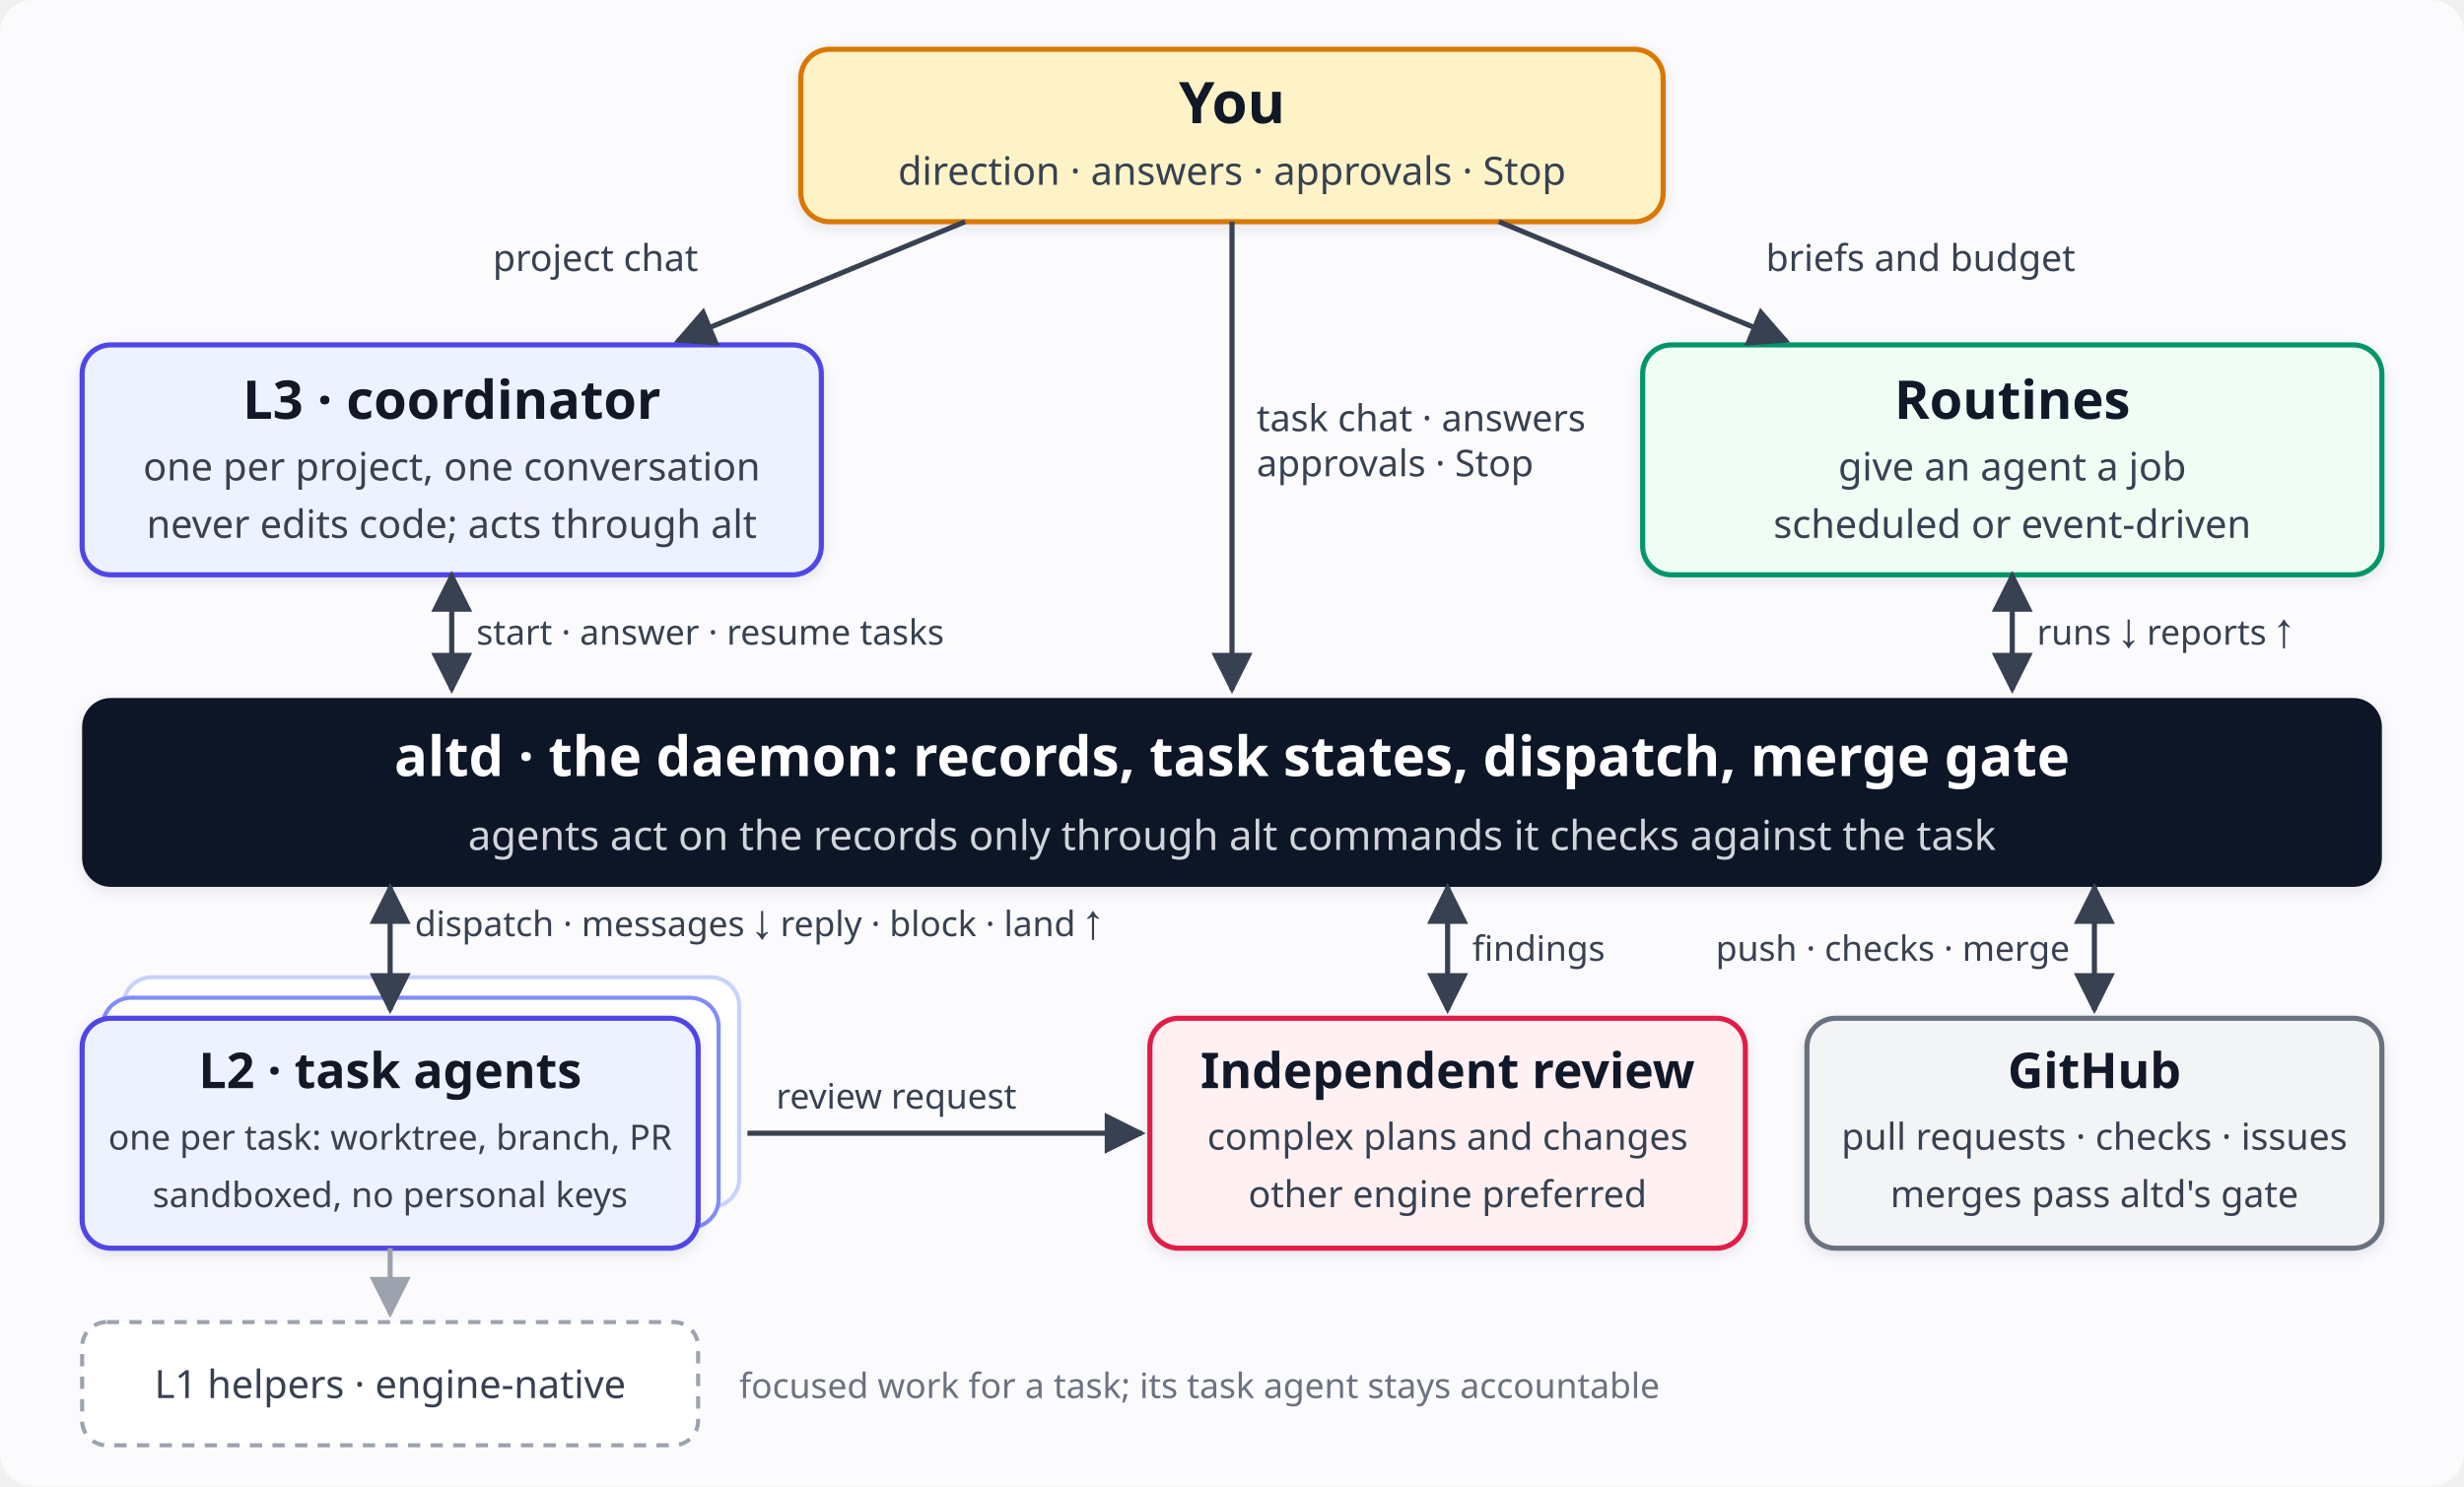
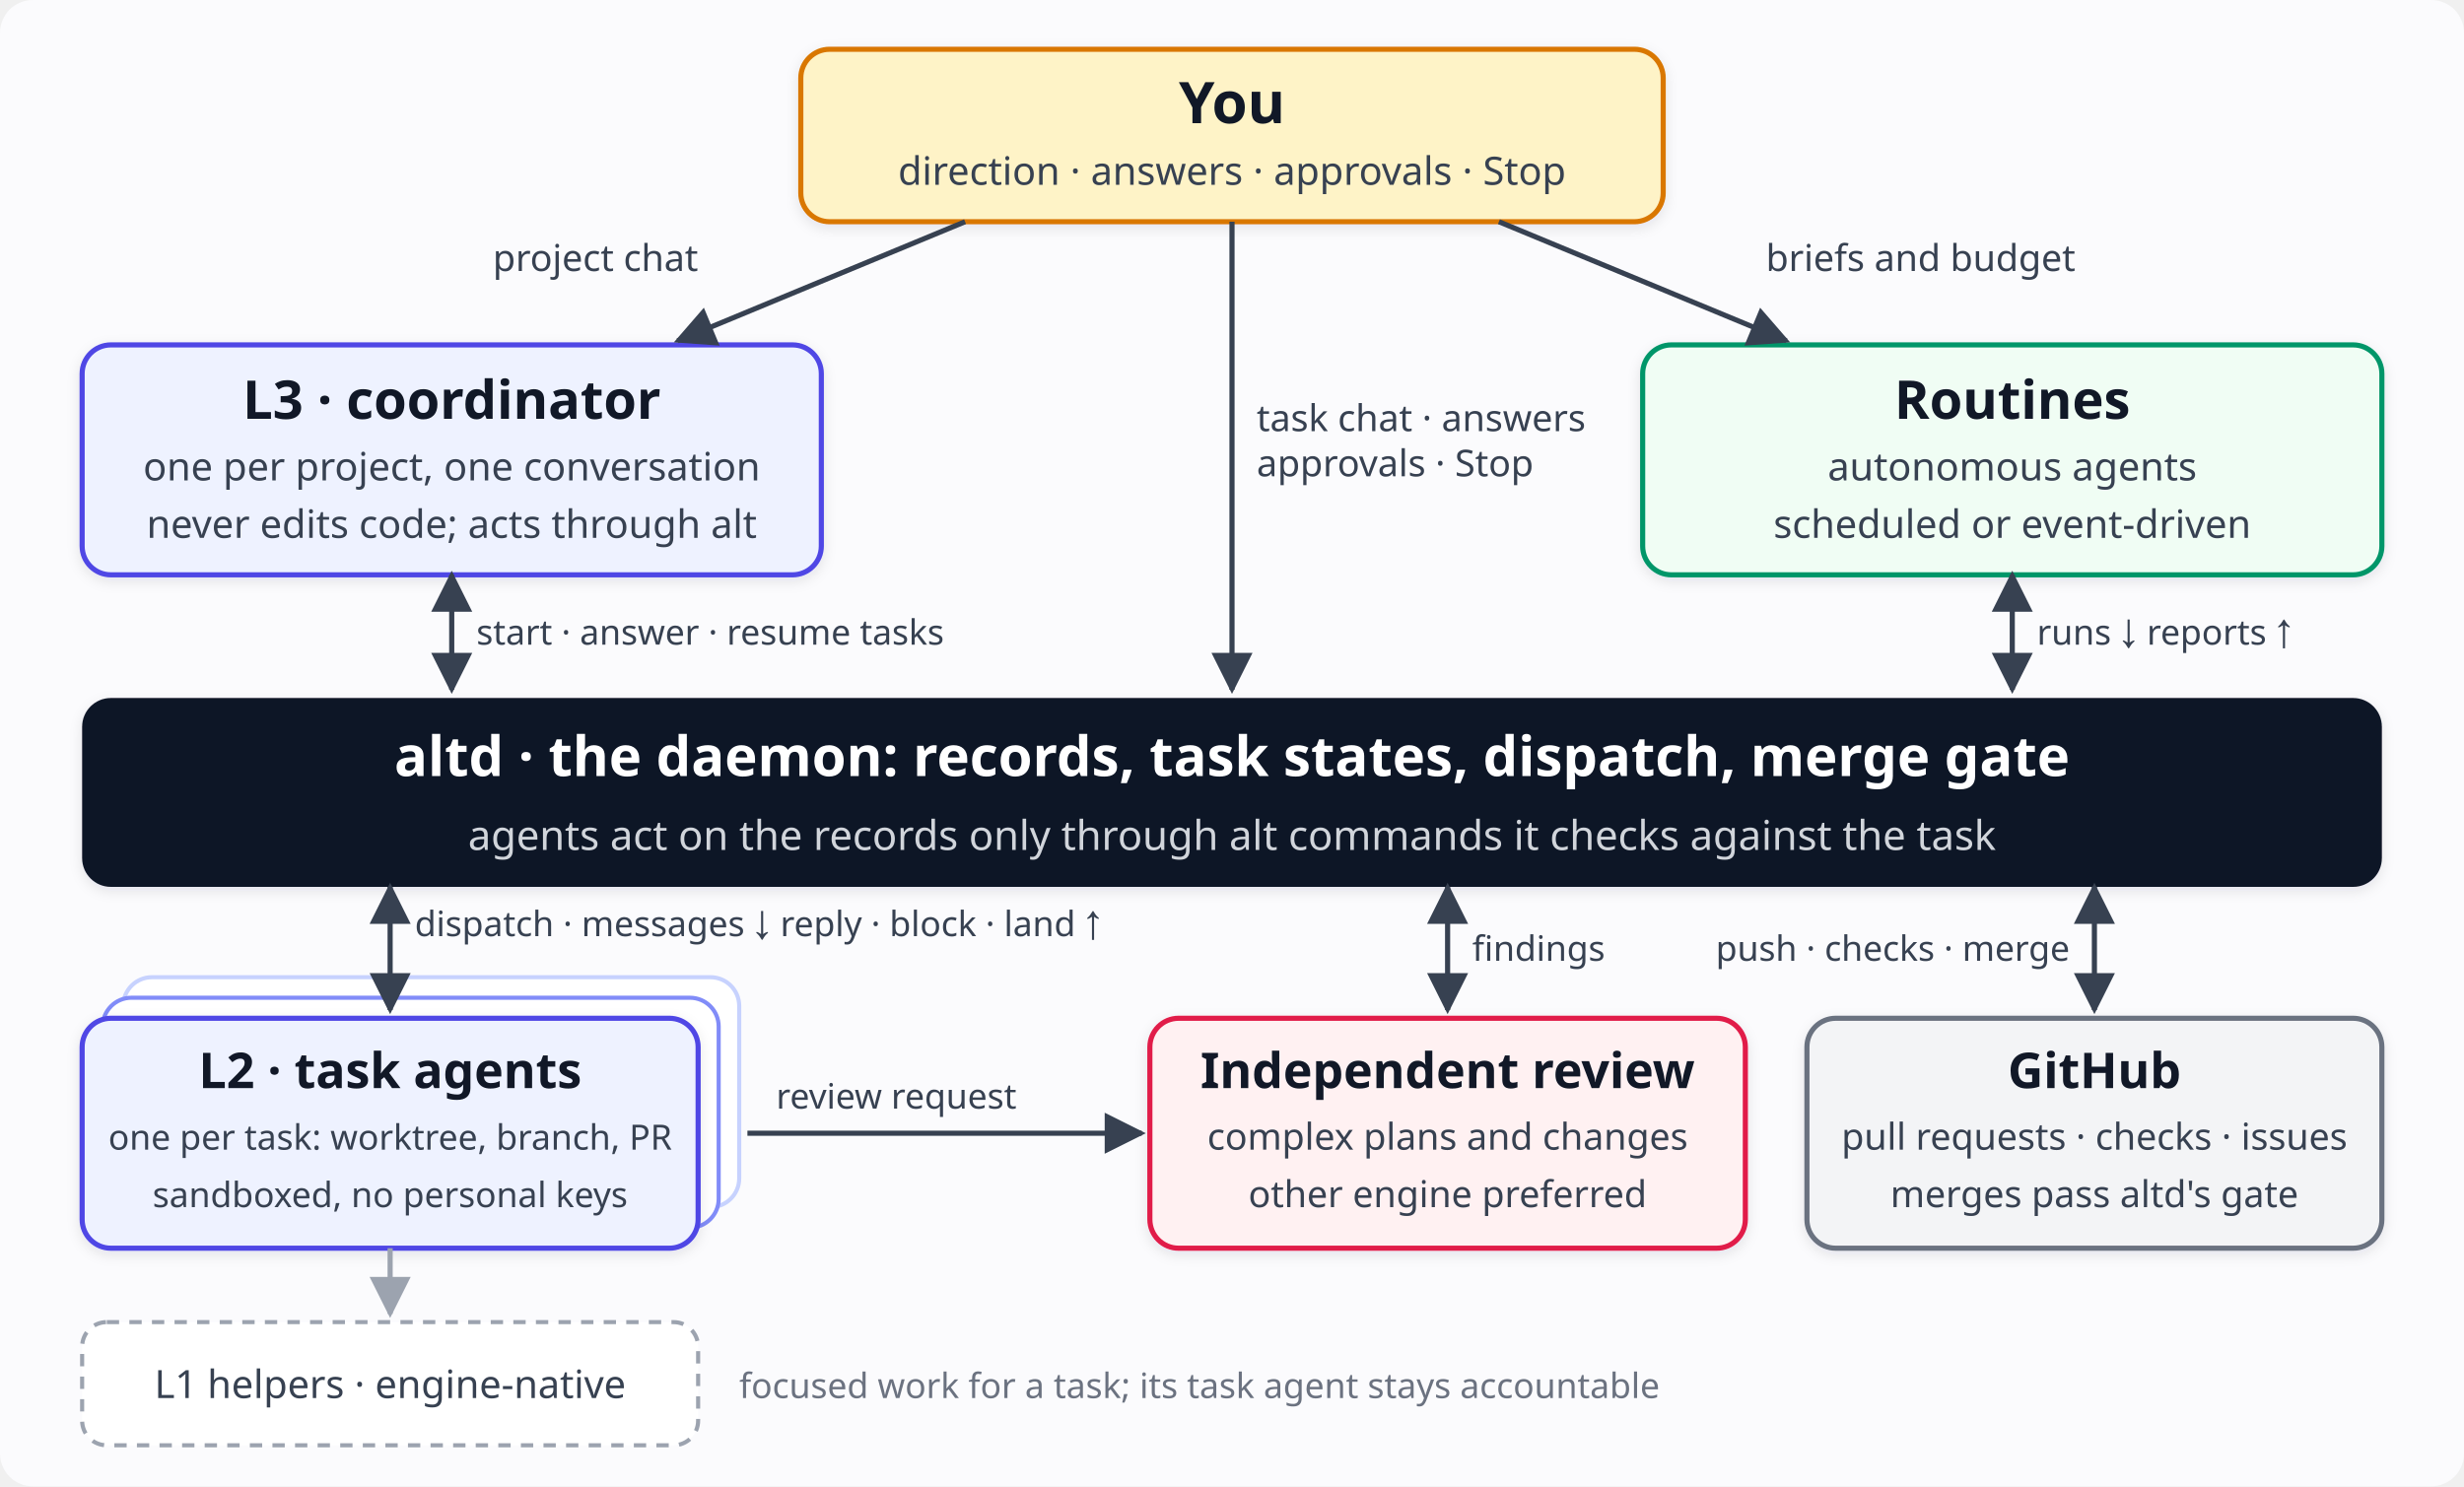
<svg xmlns="http://www.w3.org/2000/svg" viewBox="0 0 1200 724" width="1200" height="724" font-family="-apple-system,BlinkMacSystemFont,'Segoe UI','Noto Sans',Helvetica,Arial,sans-serif">
  <defs>
    <filter id="s" x="-10%" y="-20%" width="120%" height="160%">
      <feDropShadow dx="0" dy="2" stdDeviation="3" flood-color="#0f172a" flood-opacity=".10" />
    </filter>
    <marker id="a" viewBox="0 0 10 10" refX="9" refY="5" markerWidth="8" markerHeight="8" orient="auto-start-reverse">
      <path d="M0 0 L10 5 L0 10 z" fill="#374151" />
    </marker>
    <marker id="g" viewBox="0 0 10 10" refX="9" refY="5" markerWidth="8" markerHeight="8" orient="auto-start-reverse">
      <path d="M0 0 L10 5 L0 10 z" fill="#9ca3af" />
    </marker>
  </defs>
  <rect width="1200" height="724" rx="16" fill="#fbfbfd" />
  <rect x="390" y="24" width="420" height="84" rx="14" fill="#fef3c7" stroke="#d97706" stroke-width="2.5" filter="url(#s)" />
  <text x="600" y="60" text-anchor="middle" font-size="28" font-weight="700" fill="#111827">You</text>
  <text x="600" y="90" text-anchor="middle" font-size="19" fill="#374151">direction · answers · approvals · Stop</text>
  <rect x="40" y="168" width="360" height="112" rx="14" fill="#eef2ff" stroke="#4f46e5" stroke-width="2.5" filter="url(#s)" />
  <text x="220" y="204" text-anchor="middle" font-size="26" font-weight="700" fill="#111827">L3 · coordinator</text>
  <text x="220" y="234" text-anchor="middle" font-size="19" fill="#374151">one per project, one conversation</text>
  <text x="220" y="262" text-anchor="middle" font-size="19" fill="#374151">never edits code; acts through alt</text>
  <rect x="800" y="168" width="360" height="112" rx="14" fill="#f0fdf4" stroke="#059669" stroke-width="2.5" filter="url(#s)" />
  <text x="980" y="204" text-anchor="middle" font-size="26" font-weight="700" fill="#111827">Routines</text>
-   <text x="980" y="234" text-anchor="middle" font-size="19" fill="#374151">give an agent a job</text>
+   <text x="980" y="234" text-anchor="middle" font-size="19" fill="#374151">autonomous agents</text>
  <text x="980" y="262" text-anchor="middle" font-size="19" fill="#374151">scheduled or event-driven</text>
  <rect x="40" y="340" width="1120" height="92" rx="14" fill="#111827" filter="url(#s)" />
  <text x="600" y="378" text-anchor="middle" font-size="27" font-weight="700" fill="#ffffff">altd · the daemon: records, task states, dispatch, merge gate</text>
  <text x="600" y="414" text-anchor="middle" font-size="20" fill="#d1d5db">agents act on the records only through alt commands it checks against the task</text>
  <rect x="60" y="476" width="300" height="112" rx="14" fill="#ffffff" stroke="#c7d2fe" stroke-width="2" />
  <rect x="50" y="486" width="300" height="112" rx="14" fill="#ffffff" stroke="#818cf8" stroke-width="2" />
  <rect x="40" y="496" width="300" height="112" rx="14" fill="#eef2ff" stroke="#4f46e5" stroke-width="2.5" filter="url(#s)" />
  <text x="190" y="530" text-anchor="middle" font-size="24" font-weight="700" fill="#111827">L2 · task agents</text>
  <text x="190" y="560" text-anchor="middle" font-size="17" fill="#374151">one per task: worktree, branch, PR</text>
  <text x="190" y="588" text-anchor="middle" font-size="17" fill="#374151">sandboxed, no personal keys</text>
  <rect x="560" y="496" width="290" height="112" rx="14" fill="#fff1f2" stroke="#e11d48" stroke-width="2.5" filter="url(#s)" />
  <text x="705" y="530" text-anchor="middle" font-size="24" font-weight="700" fill="#111827">Independent review</text>
  <text x="705" y="560" text-anchor="middle" font-size="18" fill="#374151">complex plans and changes</text>
  <text x="705" y="588" text-anchor="middle" font-size="18" fill="#374151">other engine preferred</text>
  <rect x="880" y="496" width="280" height="112" rx="14" fill="#f3f4f6" stroke="#6b7280" stroke-width="2.5" filter="url(#s)" />
  <text x="1020" y="530" text-anchor="middle" font-size="24" font-weight="700" fill="#111827">GitHub</text>
  <text x="1020" y="560" text-anchor="middle" font-size="18" fill="#374151">pull requests · checks · issues</text>
  <text x="1020" y="588" text-anchor="middle" font-size="18" fill="#374151">merges pass altd's gate</text>
  <rect x="40" y="644" width="300" height="60" rx="12" fill="#ffffff" stroke="#9ca3af" stroke-width="2" stroke-dasharray="6 5" />
  <text x="190" y="681" text-anchor="middle" font-size="19" fill="#374151">L1 helpers · engine-native</text>
  <line x1="190" y1="608" x2="190" y2="640" stroke="#9ca3af" stroke-width="2.5" marker-end="url(#g)" />
  <text x="360" y="681" font-size="17" fill="#6b7280">focused work for a task; its task agent stays accountable</text>
  <path d="M470 108 L330 166" stroke="#374151" stroke-width="2.5" fill="none" marker-end="url(#a)" />
  <text x="240" y="132" font-size="18" fill="#374151">project chat</text>
  <line x1="600" y1="108" x2="600" y2="336" stroke="#374151" stroke-width="2.5" marker-end="url(#a)" />
  <text x="612" y="210" font-size="18" fill="#374151">task chat · answers</text>
  <text x="612" y="232" font-size="18" fill="#374151">approvals · Stop</text>
  <path d="M730 108 L870 166" stroke="#374151" stroke-width="2.5" fill="none" marker-end="url(#a)" />
  <text x="860" y="132" font-size="18" fill="#374151">briefs and budget</text>
  <line x1="220" y1="280" x2="220" y2="336" stroke="#374151" stroke-width="2.5" marker-end="url(#a)" marker-start="url(#a)" />
  <text x="232" y="314" font-size="17" fill="#374151">start · answer · resume tasks</text>
  <line x1="980" y1="280" x2="980" y2="336" stroke="#374151" stroke-width="2.5" marker-end="url(#a)" marker-start="url(#a)" />
  <text x="992" y="314" font-size="17" fill="#374151">runs ↓ reports ↑</text>
  <line x1="190" y1="432" x2="190" y2="492" stroke="#374151" stroke-width="2.5" marker-end="url(#a)" marker-start="url(#a)" />
  <text x="202" y="456" font-size="17" fill="#374151">dispatch · messages ↓</text>
  <text x="380" y="456" font-size="17" fill="#374151">reply · block · land ↑</text>
  <line x1="364" y1="552" x2="556" y2="552" stroke="#374151" stroke-width="2.5" marker-end="url(#a)" />
  <text x="378" y="540" font-size="17" fill="#374151">review request</text>
  <line x1="705" y1="432" x2="705" y2="492" stroke="#374151" stroke-width="2.5" marker-end="url(#a)" marker-start="url(#a)" />
  <text x="717" y="468" font-size="17" fill="#374151">findings</text>
  <line x1="1020" y1="432" x2="1020" y2="492" stroke="#374151" stroke-width="2.5" marker-end="url(#a)" marker-start="url(#a)" />
  <text x="1008" y="468" font-size="17" fill="#374151" text-anchor="end">push · checks · merge</text>
</svg>
